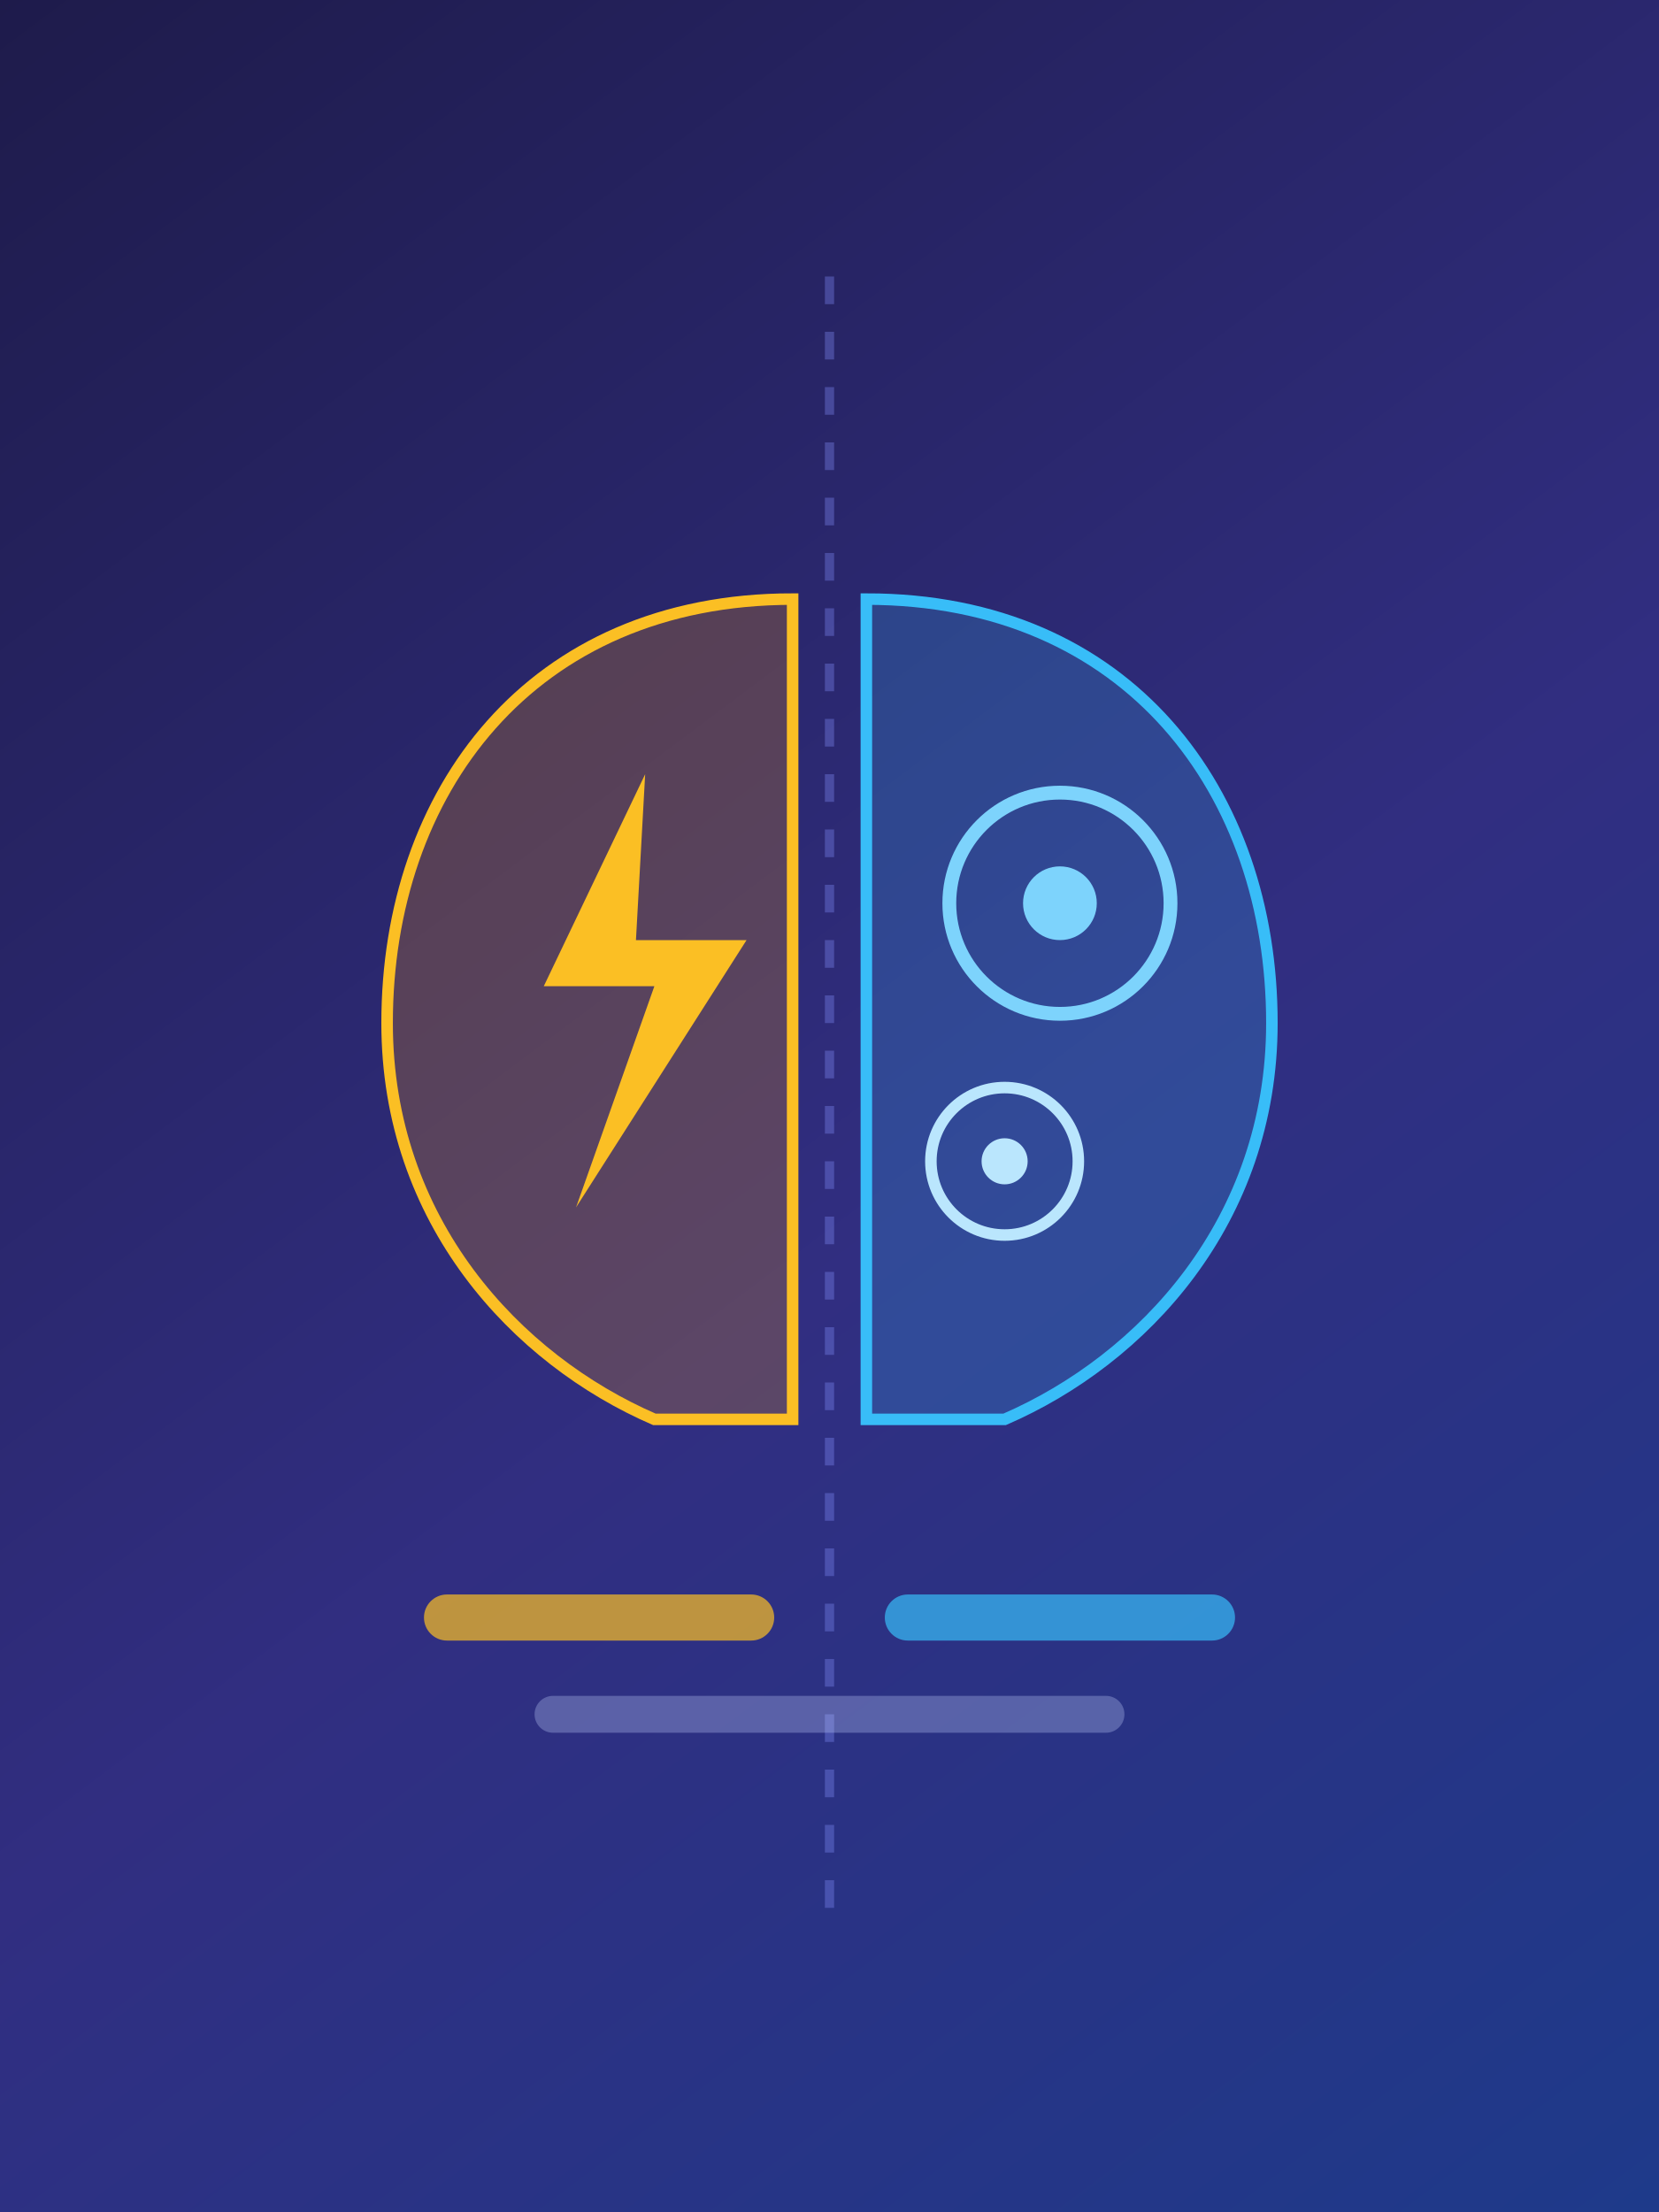
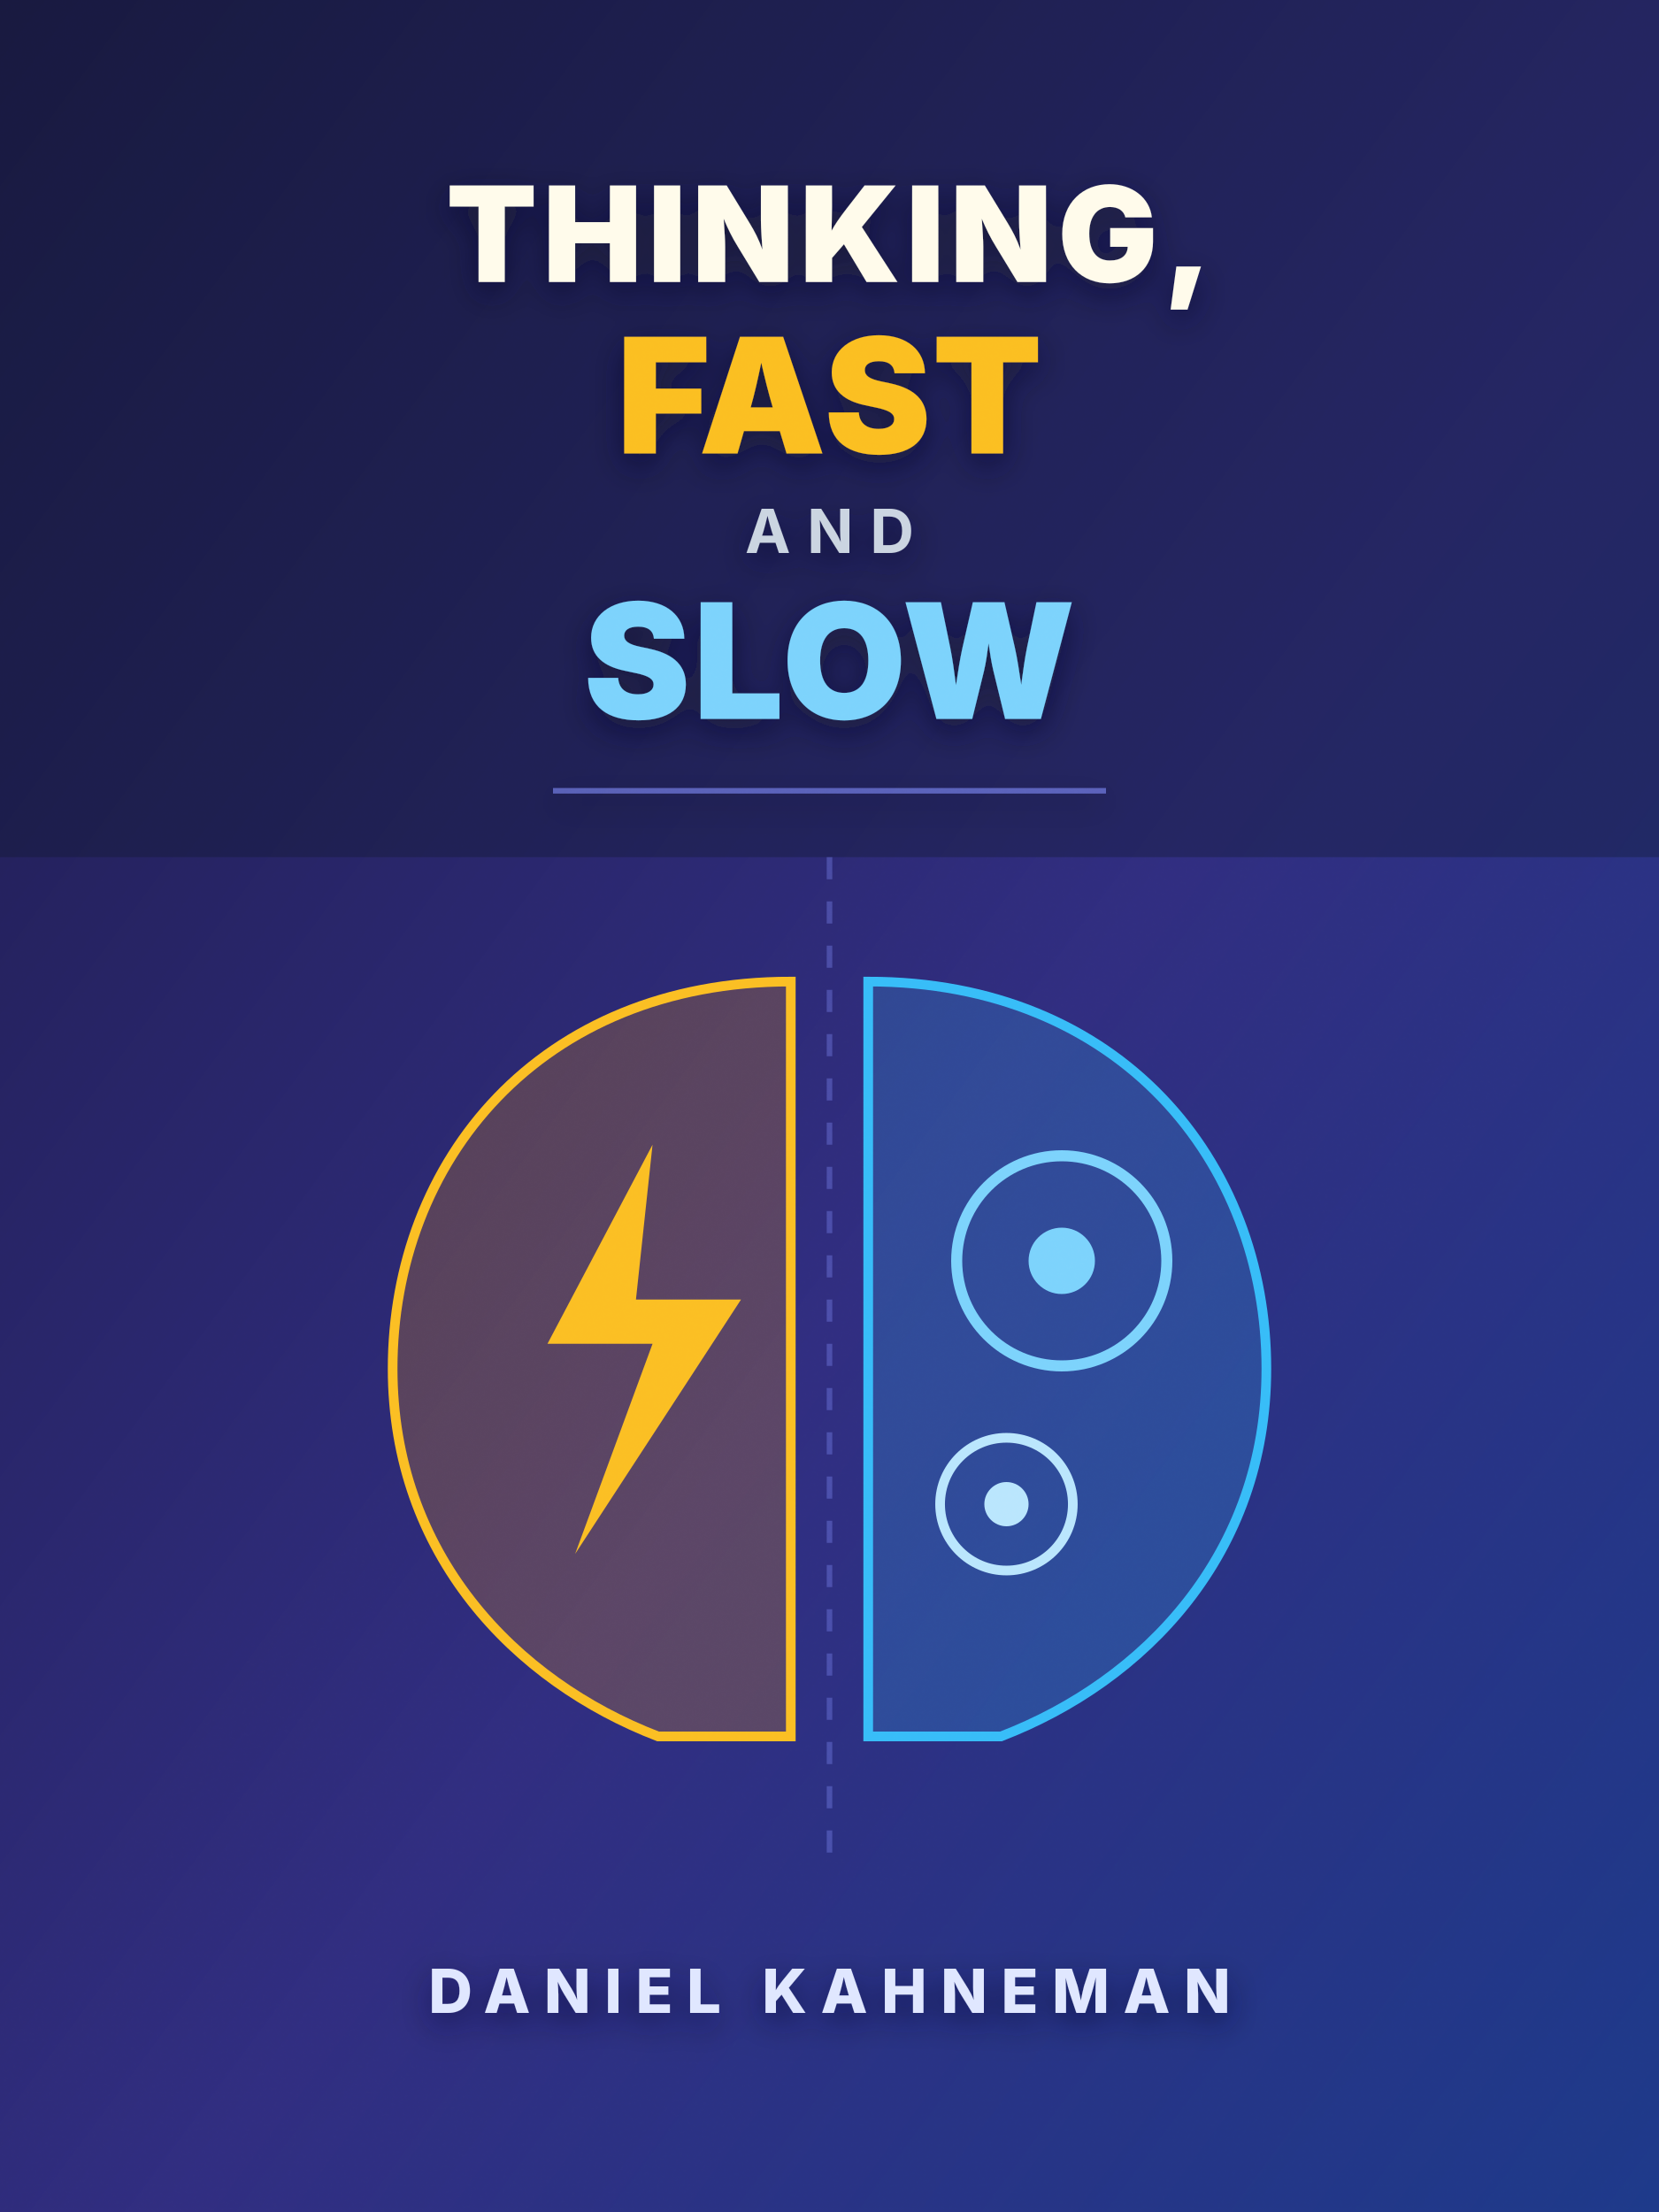
- <svg xmlns="http://www.w3.org/2000/svg" viewBox="0 0 360 480" fill="none">
+ <svg xmlns="http://www.w3.org/2000/svg" viewBox="0 0 600 800" width="600" height="800">
  <defs>
-     <linearGradient id="bg" x1="0" y1="0" x2="360" y2="480" gradientUnits="userSpaceOnUse">
-       <stop offset="0%" stop-color="#1e1b4b" />
-       <stop offset="55%" stop-color="#312e81" />
-       <stop offset="100%" stop-color="#1e3a8a" />
+     <linearGradient id="bgGrad" x1="0" y1="0" x2="1" y2="1">
+       <stop offset="0%" stop-color="#1E1B4B" />
+       <stop offset="55%" stop-color="#312E81" />
+       <stop offset="100%" stop-color="#1E3A8A" />
    </linearGradient>
+     <filter id="textShadow" x="-20%" y="-20%" width="140%" height="140%">
+       <feDropShadow dx="0" dy="4" stdDeviation="6" flood-color="#0F0D2E" flood-opacity="0.6" />
+     </filter>
+     <filter id="grain" x="0%" y="0%" width="100%" height="100%">
+       <feTurbulence type="fractalNoise" baseFrequency="0.75" numOctaves="3" stitchTiles="stitch" />
+       <feColorMatrix type="matrix" values="1 0 0 0 0  0 1 0 0 0  0 0 1 0 0  0 0 0 0.06 0" />
+     </filter>
  </defs>
-   <rect width="360" height="480" fill="url(#bg)" />
-   <line x1="180" y1="60" x2="180" y2="420" stroke="#818cf8" stroke-opacity="0.35" stroke-width="2" stroke-dasharray="6 6" />
-   <path d="M172 130 C115 130 84 172 84 222 C84 265 112 295 142 308 L172 308 Z" fill="#f59e0b" fill-opacity="0.22" stroke="#fbbf24" stroke-width="2.5" />
-   <path d="M188 130 C245 130 276 172 276 222 C276 265 248 295 218 308 L188 308 Z" fill="#38bdf8" fill-opacity="0.2" stroke="#38bdf8" stroke-width="2.5" />
-   <path d="M140 168 L118 214 L142 214 L125 262 L162 204 L138 204 Z" fill="#fbbf24" />
-   <circle cx="230" cy="196" r="24" stroke="#7dd3fc" stroke-width="3" fill="none" />
-   <circle cx="230" cy="196" r="8" fill="#7dd3fc" />
-   <circle cx="218" cy="252" r="16" stroke="#bae6fd" stroke-width="2.5" fill="none" />
-   <circle cx="218" cy="252" r="5" fill="#bae6fd" />
-   <rect x="92" y="346" width="76" height="10" rx="5" fill="#fbbf24" fill-opacity="0.7" />
-   <rect x="192" y="346" width="76" height="10" rx="5" fill="#38bdf8" fill-opacity="0.7" />
-   <rect x="116" y="368" width="128" height="8" rx="4" fill="#c7d2fe" fill-opacity="0.3" />
+   <rect width="600" height="800" fill="url(#bgGrad)" />
+   <rect x="0" y="0" width="600" height="310" fill="#0F172A" opacity="0.35" />
+   <line x1="300" y1="310" x2="300" y2="670" stroke="#818CF8" stroke-opacity="0.35" stroke-width="2" stroke-dasharray="8 8" />
+   <path d="M286 355 C195 355 142 420 142 495 C142 562 186 608 238 628 L286 628 Z" fill="#F59E0B" fill-opacity="0.22" stroke="#FBBF24" stroke-width="3.5" />
+   <path d="M314 355 C405 355 458 420 458 495 C458 562 414 608 362 628 L314 628 Z" fill="#38BDF8" fill-opacity="0.2" stroke="#38BDF8" stroke-width="3.5" />
+   <path d="M236 414 L198 486 L236 486 L208 562 L268 470 L230 470 Z" fill="#FBBF24" />
+   <circle cx="384" cy="456" r="38" stroke="#7DD3FC" stroke-width="4" fill="none" />
+   <circle cx="384" cy="456" r="12" fill="#7DD3FC" />
+   <circle cx="364" cy="544" r="24" stroke="#BAE6FD" stroke-width="3.5" fill="none" />
+   <circle cx="364" cy="544" r="8" fill="#BAE6FD" />
+   <g filter="url(#textShadow)" text-anchor="middle" font-family="'Inter', 'Segoe UI', system-ui, -apple-system, sans-serif">
+     <text x="300" y="102" fill="#FFFBEB" font-size="48" font-weight="900" letter-spacing="2">THINKING,</text>
+     <text x="300" y="164" fill="#FBBF24" font-size="58" font-weight="900" letter-spacing="1">FAST</text>
+     <text x="300" y="200" fill="#CBD5E1" font-size="22" font-weight="700" letter-spacing="6">AND</text>
+     <text x="300" y="260" fill="#7DD3FC" font-size="58" font-weight="900" letter-spacing="1">SLOW</text>
+     <line x1="200" y1="286" x2="400" y2="286" stroke="#818CF8" stroke-width="2" opacity="0.6" />
+     <text x="300" y="728" fill="#E0E7FF" font-size="22" font-weight="800" letter-spacing="5">DANIEL KAHNEMAN</text>
+   </g>
+   <rect width="600" height="800" fill="#FFFFFF" filter="url(#grain)" opacity="0.35" style="mix-blend-mode: overlay;" />
</svg>
